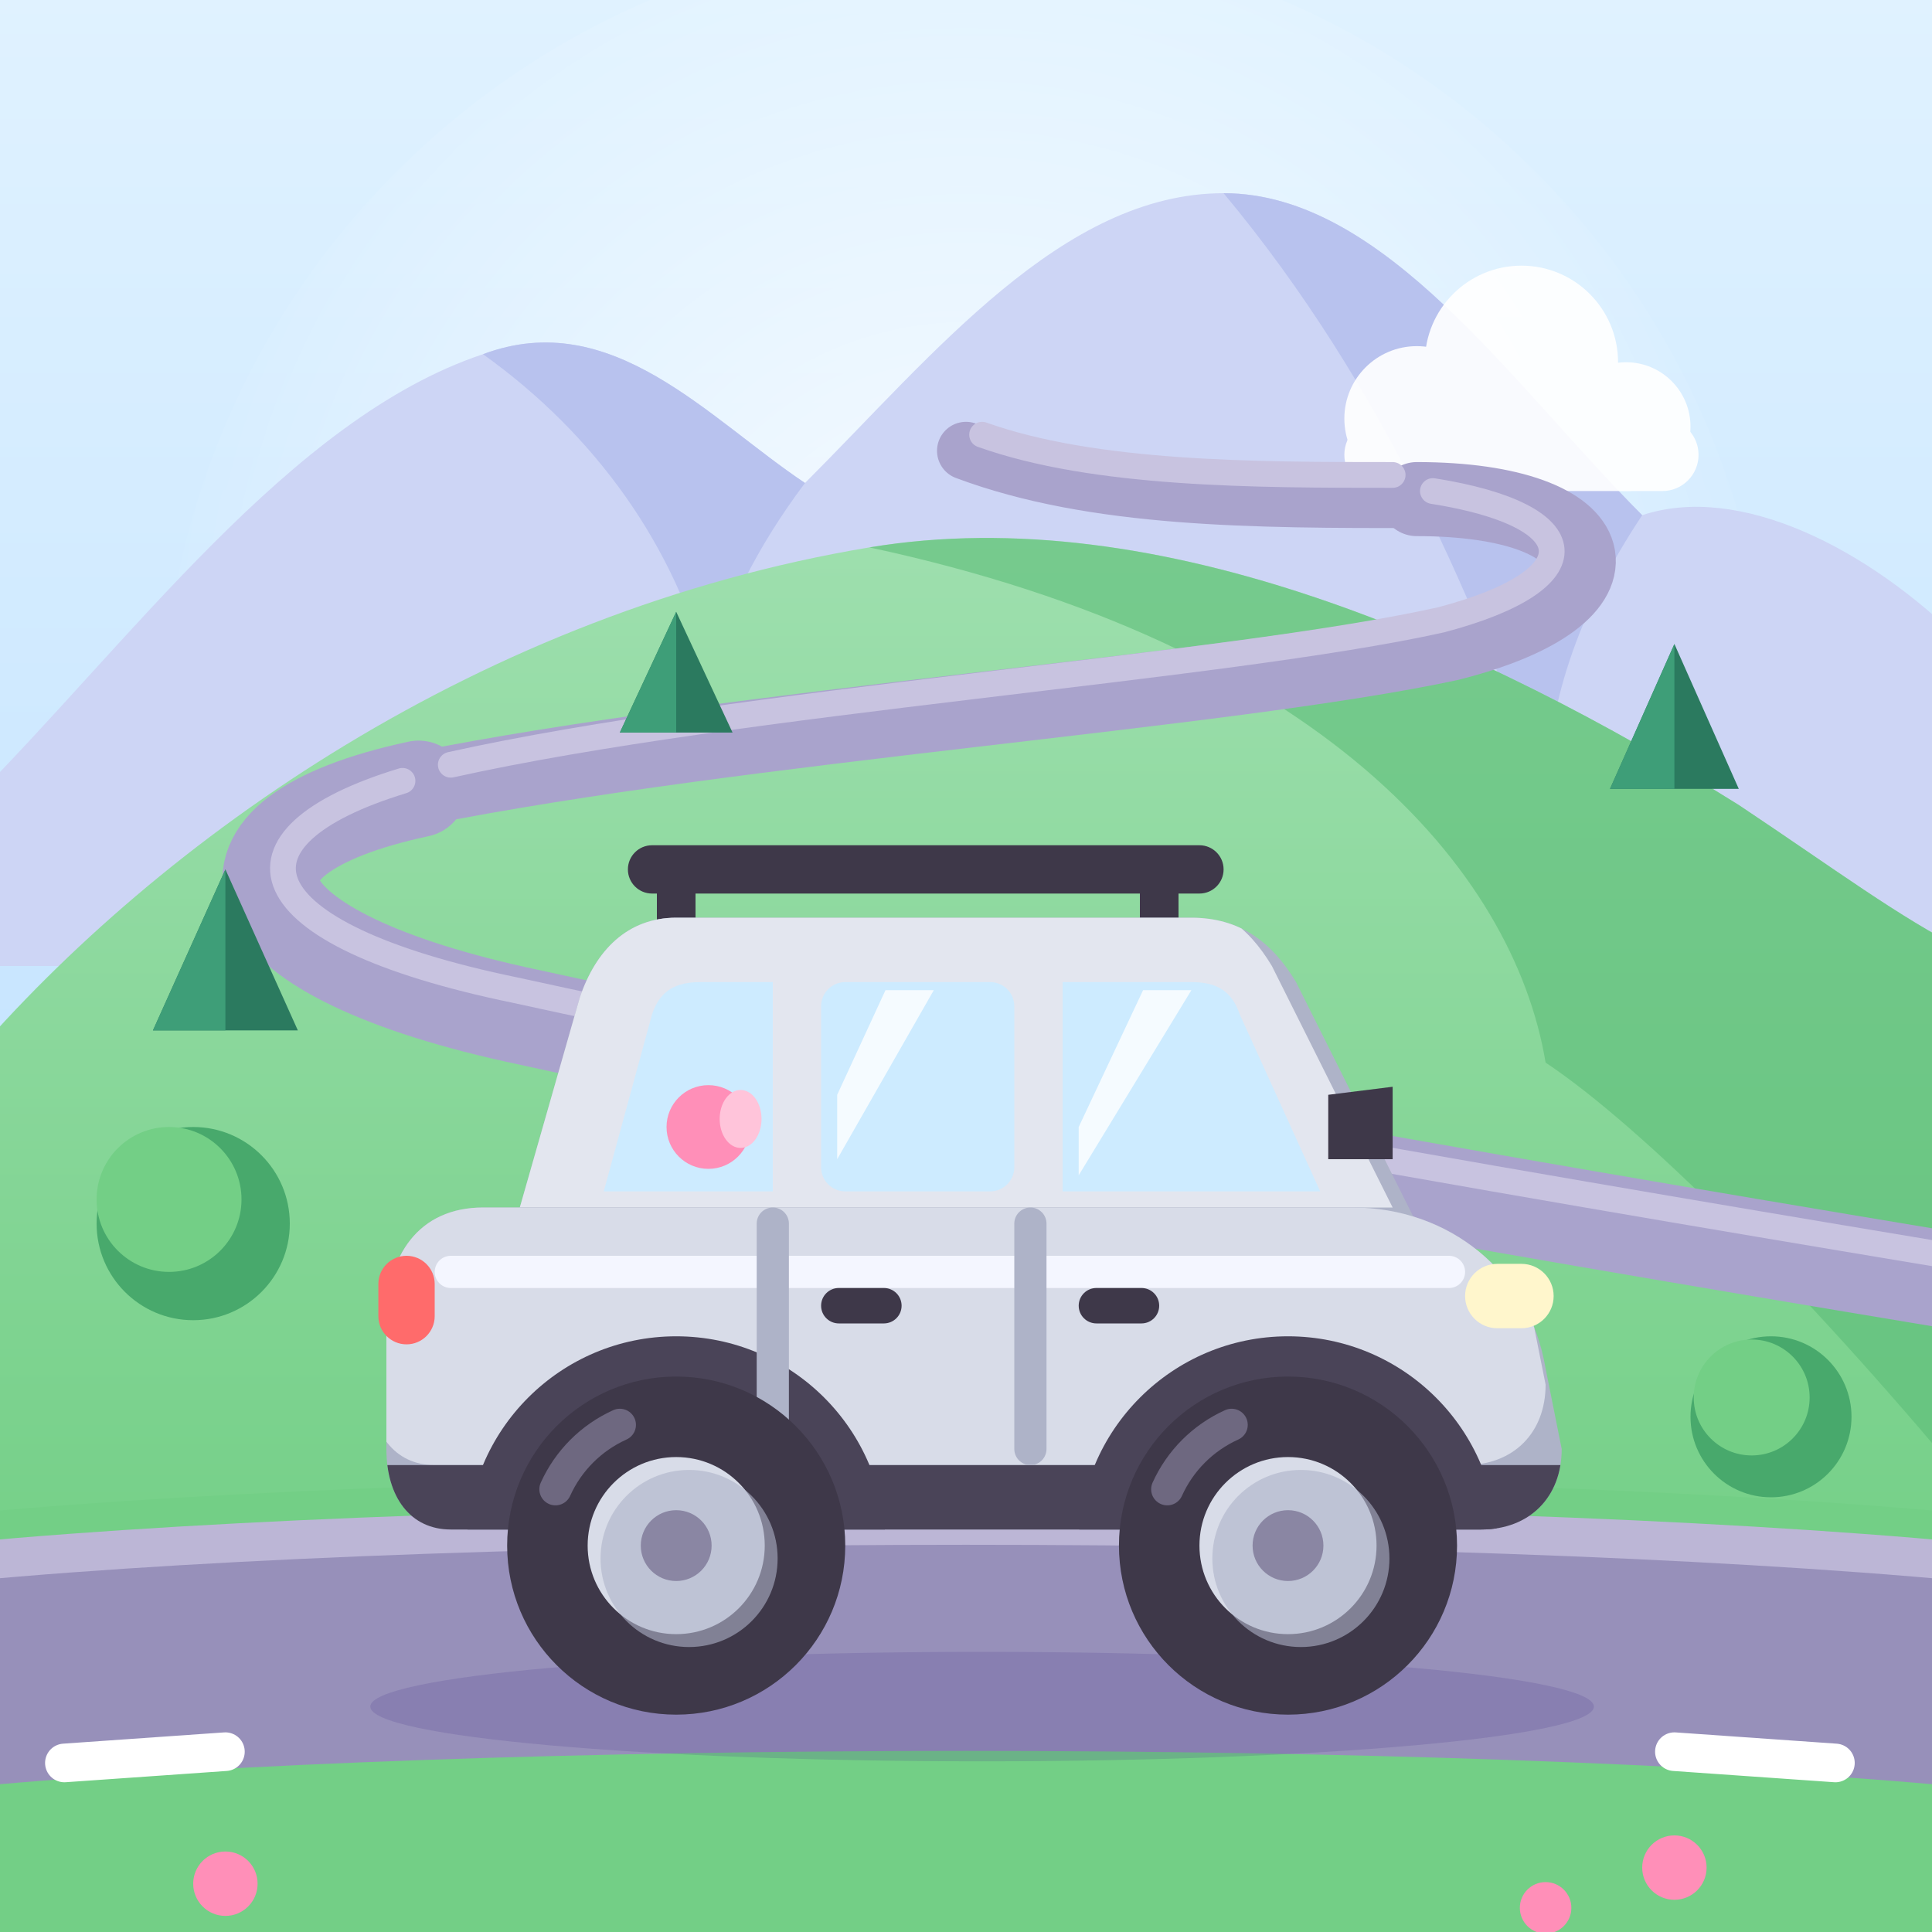
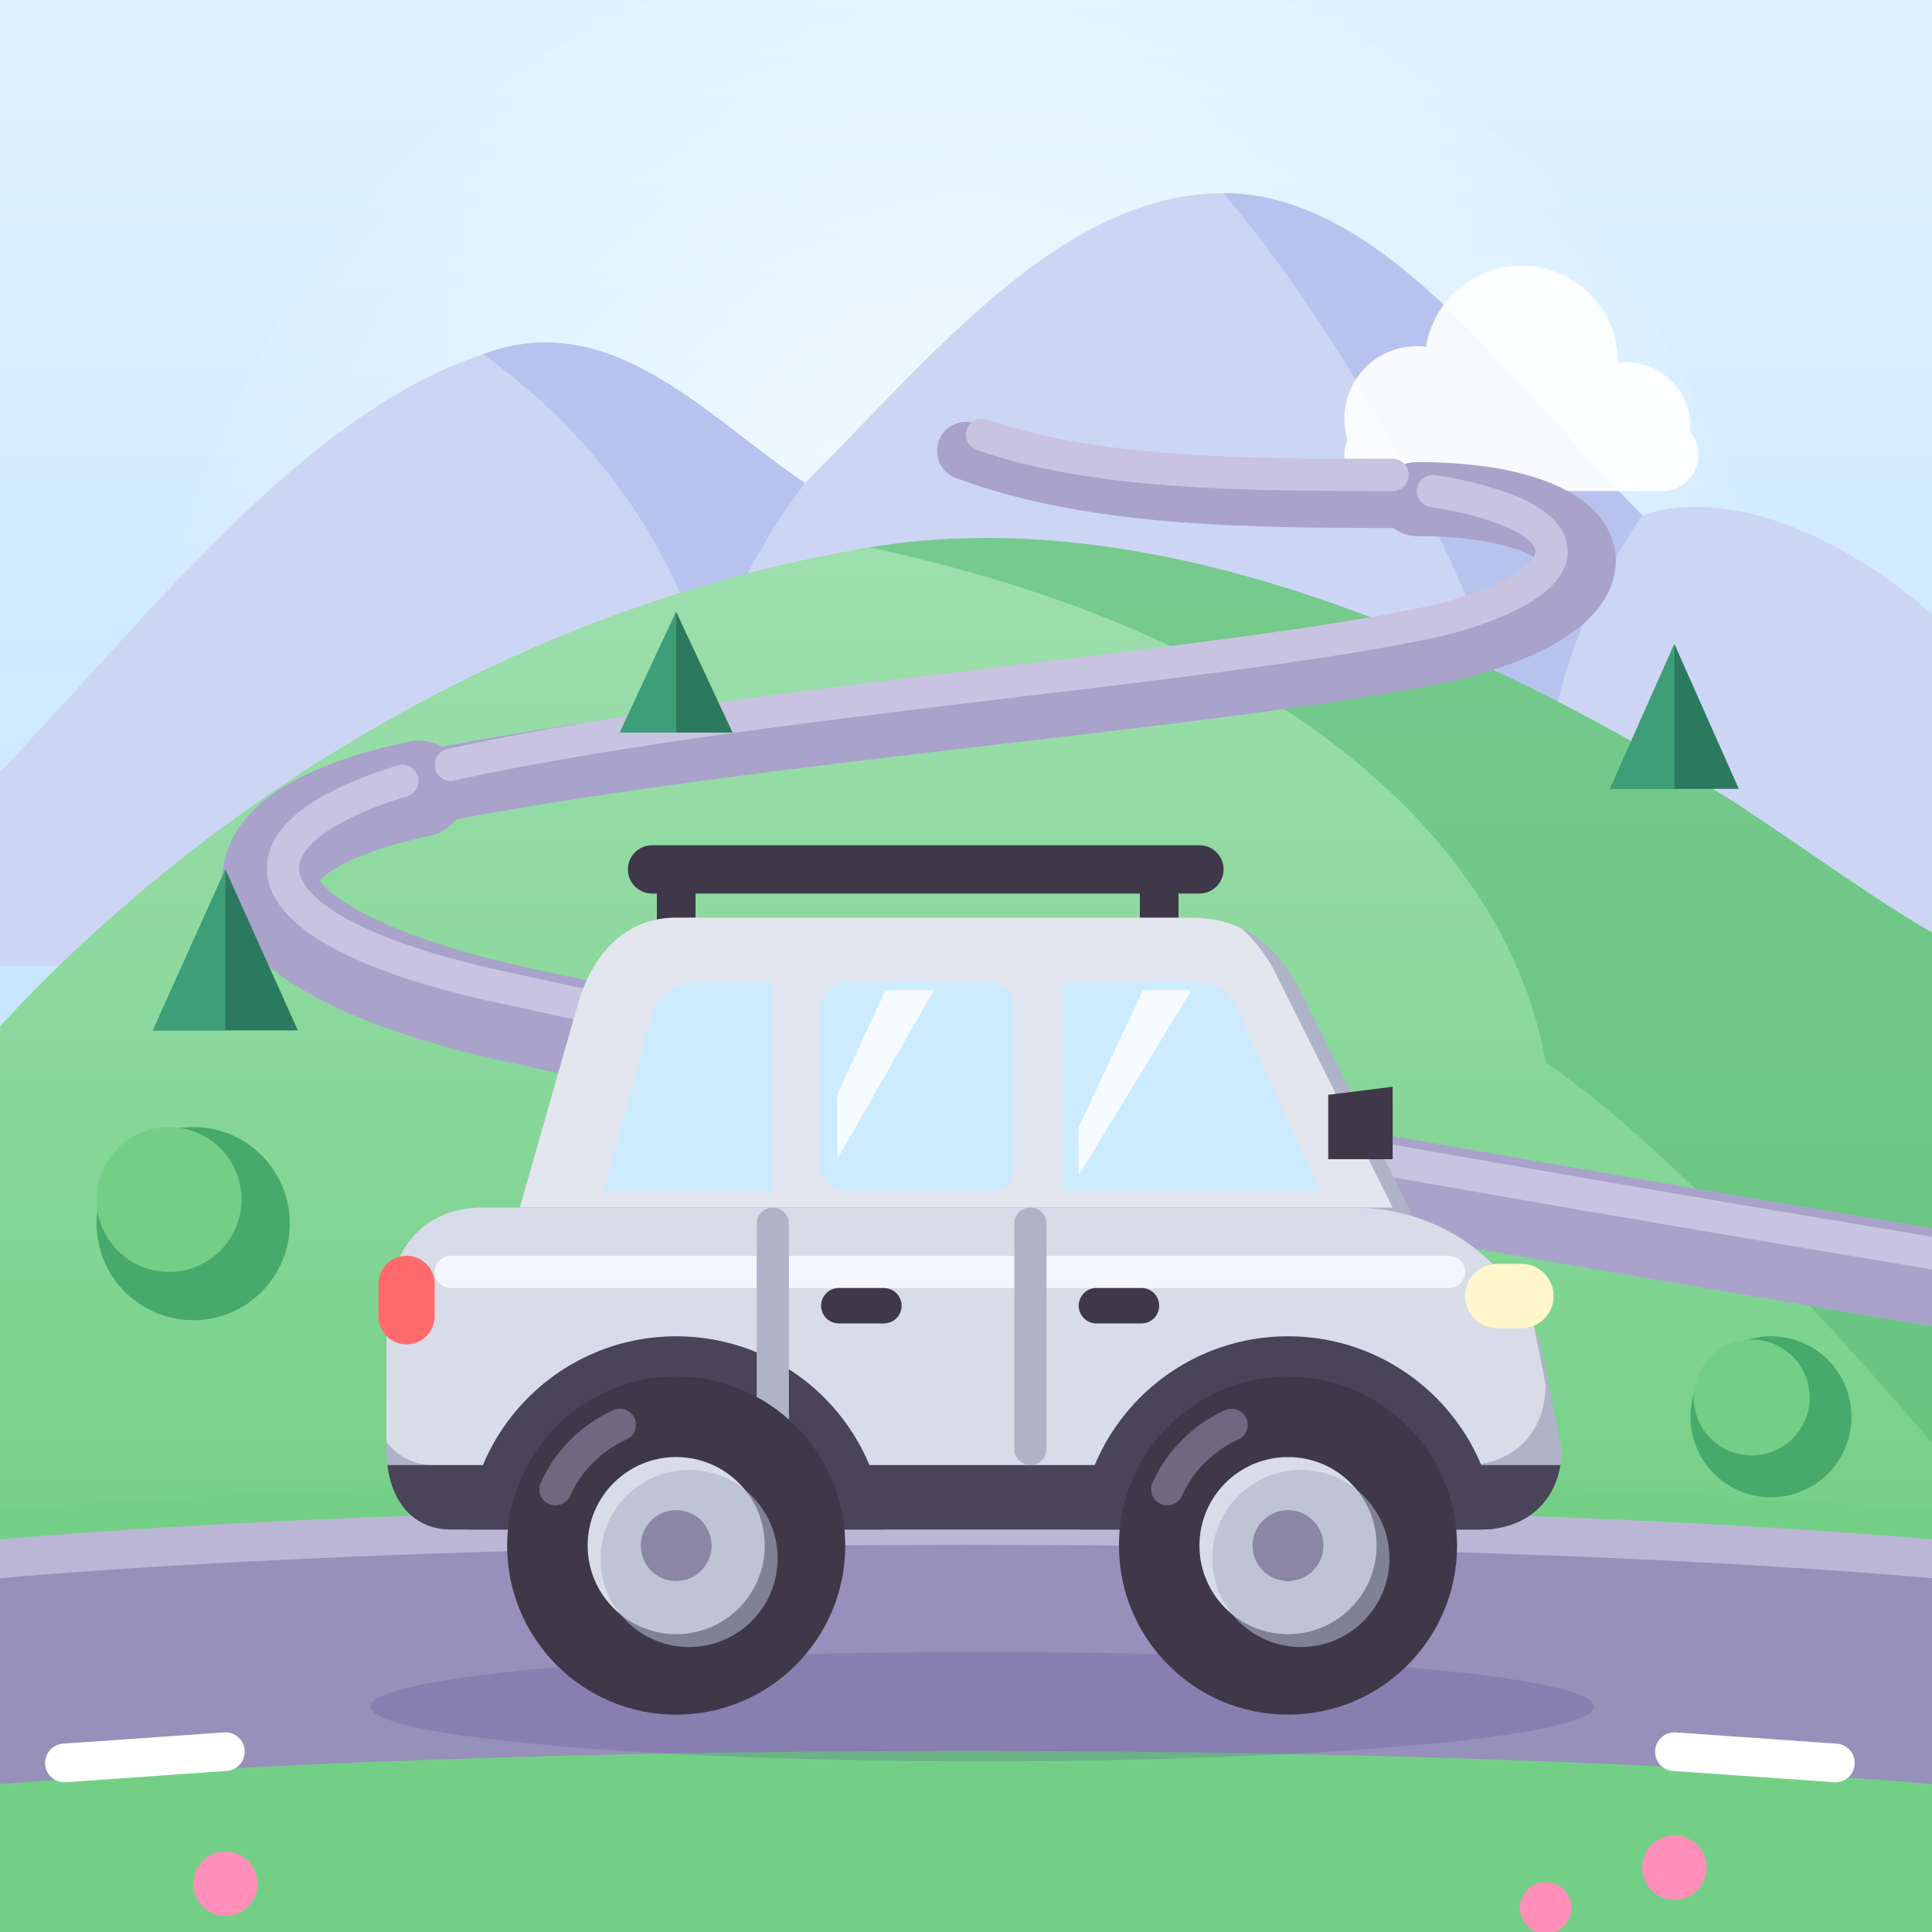
<svg xmlns="http://www.w3.org/2000/svg" viewBox="0 0 120 120">
  <defs>
    <linearGradient id="bg" x1="0" y1="0" x2="0" y2="1">
      <stop offset="0" stop-color="#e0f2ff" />
      <stop offset="1" stop-color="#b3dbff" />
    </linearGradient>
    <radialGradient id="glow" cx="0.5" cy="0.45" r="0.5">
      <stop offset="0" stop-color="#fff" stop-opacity="0.85" />
      <stop offset="1" stop-color="#fff" stop-opacity="0" />
    </radialGradient>
    <linearGradient id="hill" x1="0" y1="0" x2="0" y2="1">
      <stop offset="0" stop-color="#9edfae" />
      <stop offset="1" stop-color="#73cf86" />
    </linearGradient>
    <path id="bodyP" d="M24 82C24 78 26 75 30 75H84C90 75 95 79 96 85L97 90C97 93 95 95 92 95H28C25.5 95 24 93 24 90Z" />
    <clipPath id="body">
      <use href="#bodyP" />
    </clipPath>
    <path id="cabP" d="M32 76L36 62C37 59 39 57 42 57H74C77 57 79 58.5 80.5 61L88 76Z" />
    <clipPath id="cab">
      <use href="#cabP" />
    </clipPath>
    <g id="wheel">
      <circle r="10.5" fill="#3e3849" />
      <circle r="5.5" fill="#d8dce8" />
      <circle cx="0.8" cy="0.8" r="5.5" fill="#aeb3c8" opacity="0.6" />
      <circle r="2.2" fill="#8a86a3" />
      <path d="M-7.5-3.5A8 8 0 0 1-3.5-7.5" fill="none" stroke="#6e6880" stroke-width="2" stroke-linecap="round" />
    </g>
  </defs>
  <rect width="120" height="120" fill="url(#bg)" />
  <circle cx="60" cy="46" r="50" fill="url(#glow)" />
  <path d="M-2 50C8 40 18 26 30 22C38 19 44 26 50 30C58 22 66 12 76 12C86 12 94 24 102 32C108 30 116 34 122 40V60H-2Z" fill="#cdd5f5" />
  <path d="M76 12C86 12 94 24 102 32C98 38 96 44 96 50C92 38 86 24 76 12ZM30 22C38 19 44 26 50 30C47 34 45 38 44 42C42 34 37 27 30 22Z" fill="#b8c2ee" />
  <g fill="#fff" opacity="0.92">
    <circle cx="88" cy="26" r="4.5" />
    <circle cx="94.5" cy="22.5" r="6" />
    <circle cx="101" cy="26.5" r="4" />
    <rect x="83.5" y="26" width="22" height="4.5" rx="2.25" />
  </g>
  <path d="M-2 66C10 52 30 38 54 34C72 31 92 40 108 50C114 54 118 57 122 59V100H-2Z" fill="url(#hill)" />
  <path d="M54 34C72 31 92 40 108 50C114 54 118 57 122 59V92C112 80 102 70 96 66C94 54 82 40 54 34Z" fill="#5cbd78" opacity="0.6" />
  <g fill="none" stroke-linecap="round" stroke-linejoin="round">
    <path d="M124 80C100 76 64 70 32 63C14 59 12 52 26 49" stroke="#a9a3cc" stroke-width="6" />
    <path d="M26 49C46 45 76 43 90 40C102 37 100 31 88 31" stroke="#a9a3cc" stroke-width="4.6" />
    <path d="M88 31C78 31 68 31 60 28" stroke="#a9a3cc" stroke-width="3.6" />
-     <path d="M124 78.5C100 74.5 64 68.5 32 61.5C15 58 13.5 52 25 48.5M28 47.5C46 43.5 76 41.5 89.5 38.5C99 36 98.5 32 89 30.5M86.5 29.5C78 29.5 68 29.5 61 27" stroke="#c8c3e0" stroke-width="1.6" />
+     <path d="M124 78.5C100 74.5 64 68.5 32 61.5C15 58 13.5 52 25 48.5M28 47.5C46 43.5 76 41.5 89.5 38.5C99 36 98.5 32 89 30.5M86.5 29.5C78 29.5 68 29.5 61 27" stroke="#c8c3e0" stroke-width="2" />
  </g>
  <circle cx="12" cy="76" r="6" fill="#48a96c" />
  <circle cx="10.5" cy="74.5" r="4.5" fill="#73cf86" />
  <path d="M14 54L9.5 64H18.5Z" fill="#2b7a5f" />
  <path d="M14 54L9.5 64H14Z" fill="#3e9e78" />
  <circle cx="110" cy="88" r="5" fill="#48a96c" />
  <circle cx="108.8" cy="86.8" r="3.6" fill="#73cf86" />
  <path d="M104 40L100 49H108Z" fill="#2b7a5f" />
  <path d="M104 40L100 49H104Z" fill="#3e9e78" />
  <path d="M42 38L38.5 45.5H45.5Z" fill="#2b7a5f" />
  <path d="M42 38L38.5 45.5H42Z" fill="#3e9e78" />
  <path d="M-2 94C30 91 90 91 122 94V120H-2Z" fill="#73cf86" />
  <path d="M-2 97C30 94 90 94 122 97V111C90 108 30 108 -2 111Z" fill="#9790ba" />
  <path d="M-2 97C30 94 90 94 122 97" fill="none" stroke="#bcb6d6" stroke-width="2.4" />
  <path d="M4 109.5L14 108.8M104 108.8L114 109.5" stroke="#fff" stroke-width="2.4" stroke-linecap="round" />
  <g fill="#ff8fb8">
    <circle cx="14" cy="117" r="2" />
    <circle cx="104" cy="116" r="2" />
    <circle cx="96" cy="118.5" r="1.6" />
  </g>
  <ellipse cx="61" cy="106" rx="38" ry="3.4" fill="#4b3a8c" opacity="0.2" />
  <path d="M42 57.5V54.5M72 57.5V54.5" stroke="#3e3849" stroke-width="2.4" stroke-linecap="round" />
  <rect x="39" y="52.5" width="37" height="3" rx="1.5" fill="#3e3849" />
  <g clip-path="url(#cab)">
    <rect x="30" y="56" width="60" height="22" fill="#aeb3c8" />
    <use href="#cabP" fill="#e3e6ef" transform="translate(-1.5 -1)" />
  </g>
  <path d="M37.5 74L40.5 63C41 61.5 42 61 43.5 61H48V74Z" fill="#cdebff" />
  <rect x="51" y="61" width="12" height="13" rx="1.5" fill="#cdebff" />
  <path d="M66 61H74C75.5 61 76.5 61.5 77 63L82 74H66Z" fill="#cdebff" />
  <path d="M55 61.5L52 68V72L58 61.5ZM71 61.5L67 70V73L74 61.5Z" fill="#fff" opacity="0.8" />
-   <circle cx="44" cy="70" r="2.6" fill="#ff8fb8" />
-   <ellipse cx="46" cy="69.5" rx="1.3" ry="1.8" fill="#ffc4da" />
  <g clip-path="url(#body)">
    <rect x="22" y="74" width="78" height="22" fill="#aeb3c8" />
    <use href="#bodyP" fill="#d8dce8" transform="translate(-1 -4)" />
    <path d="M28 79H90" stroke="#f4f6ff" stroke-width="2" stroke-linecap="round" />
    <circle cx="42" cy="96" r="13" fill="#4a4458" />
    <circle cx="80" cy="96" r="13" fill="#4a4458" />
    <rect x="22" y="91" width="78" height="4" fill="#4a4458" />
  </g>
  <path d="M64 76V90M48 76V90" stroke="#aeb3c8" stroke-width="2" stroke-linecap="round" />
  <rect x="67" y="80" width="5" height="2.2" rx="1.1" fill="#3e3849" />
  <rect x="51" y="80" width="5" height="2.2" rx="1.1" fill="#3e3849" />
  <path d="M82.5 68L86.5 67.5V72H82.5Z" fill="#3e3849" />
  <rect x="91" y="78.5" width="5.5" height="4" rx="2" fill="#fff6cc" />
  <rect x="23.5" y="78" width="3.5" height="5.5" rx="1.75" fill="#ff6b6b" />
  <use href="#wheel" transform="translate(42 96)" />
  <use href="#wheel" transform="translate(80 96)" />
</svg>
